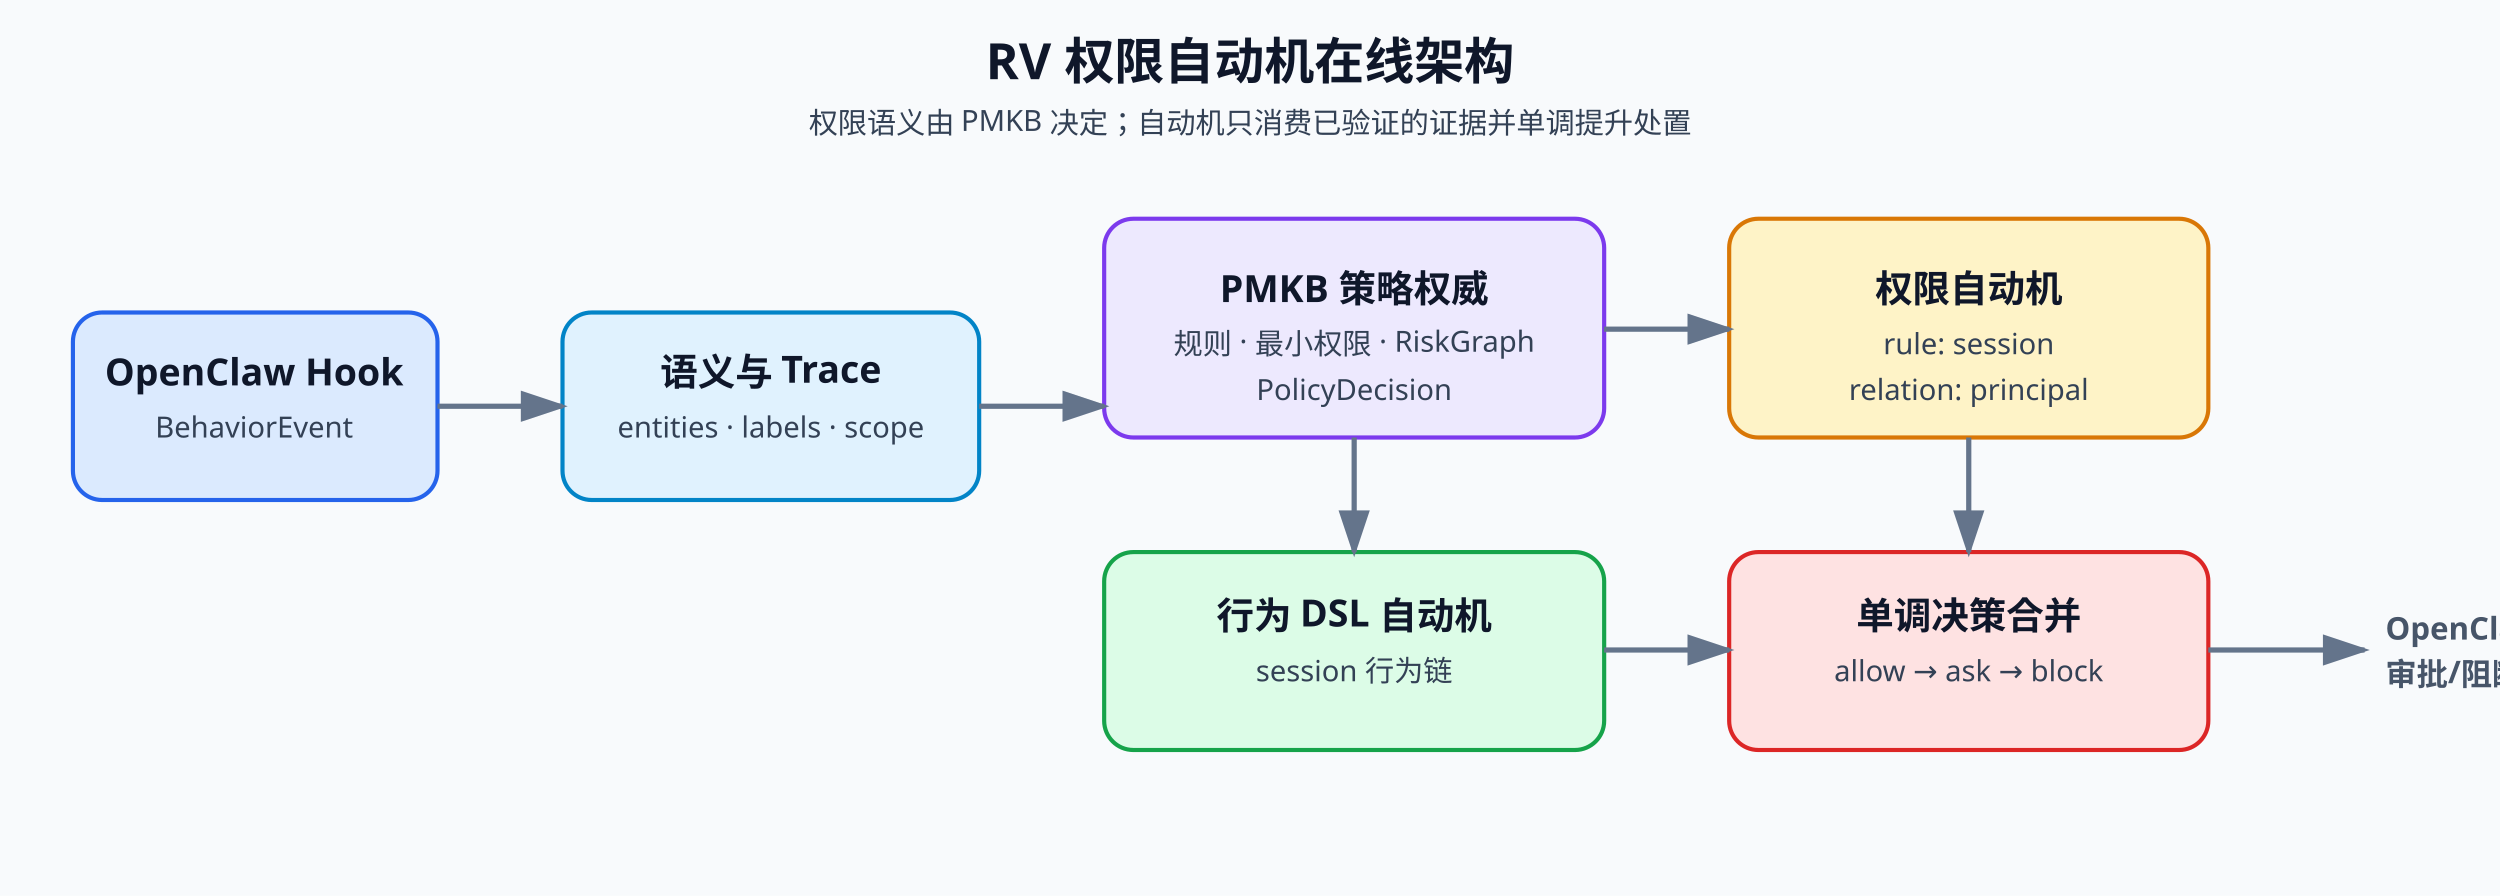
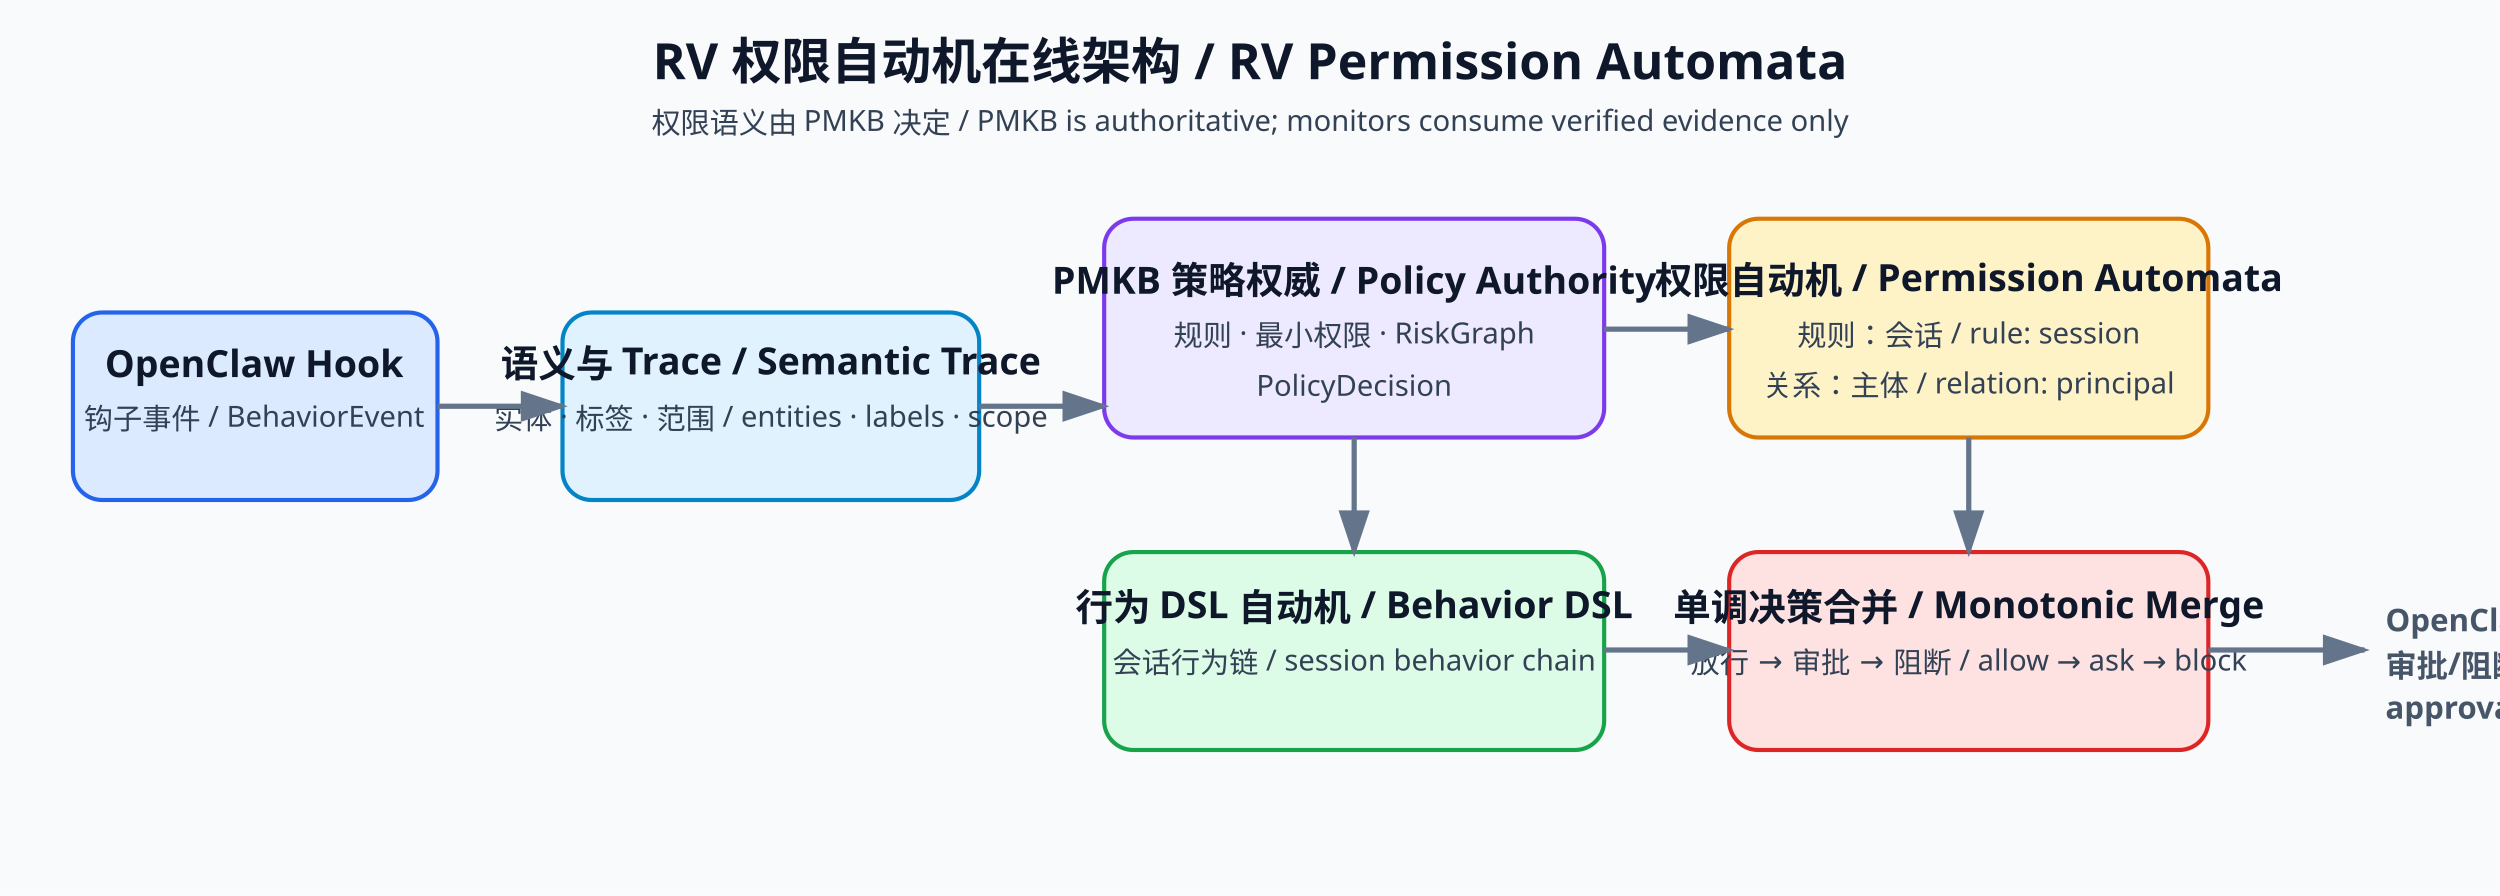
<svg xmlns="http://www.w3.org/2000/svg" width="1200" height="430" viewBox="0 0 1200 430" role="img" aria-labelledby="title desc">
  <defs>
    <marker id="arrow" markerWidth="10" markerHeight="10" refX="8" refY="3" orient="auto">
      <path d="M0,0 L0,6 L9,3 z" fill="#64748b" />
    </marker>
    <style>
      .box { stroke-width:2; rx:14; ry:14; }
      .t { font: 600 18px system-ui, sans-serif; fill:#0f172a; text-anchor:middle; }
      .s { font: 14px system-ui, sans-serif; fill:#334155; text-anchor:middle; }
      .l { stroke:#64748b; stroke-width:2.5; fill:none; marker-end:url(#arrow); }
      .cap { font: 600 15px system-ui, sans-serif; fill:#475569; }
    </style>
  </defs>
  <rect width="1200" height="430" fill="#f8fafc" />
-   <text x="600" y="38" class="t" style="font-size:24px">RV 权限自动机在线架构</text>
-   <text x="600" y="64" class="s">权限语义由 PMKB 决定；自动机只消费已验证的证据并单调提升处置</text>
+   <text x="600" y="38" class="t" style="font-size:24px">RV 权限自动机在线架构 / RV Permission Automata</text>
+   <text x="600" y="64" class="s">权限语义由 PMKB 决定 / PMKB is authoritative; monitors consume verified evidence only</text>
  <rect x="35" y="150" width="175" height="90" class="box" fill="#dbeafe" stroke="#2563eb" />
-   <text x="122" y="185" class="t">OpenClaw Hook</text>
-   <text x="122" y="210" class="s">BehaviorEvent</text>
+   <text x="122" y="181" class="t">OpenClaw Hook</text>
+   <text x="122" y="206" class="s">钩子事件 / BehaviorEvent</text>
  <rect x="270" y="150" width="200" height="90" class="box" fill="#e0f2fe" stroke="#0284c7" />
-   <text x="370" y="185" class="t">语义与 Trace</text>
-   <text x="370" y="210" class="s">entities · labels · scope</text>
+   <text x="370" y="181" class="t">语义与 Trace / Semantic Trace</text>
+   <text x="370" y="206" class="s">实体 · 标签 · 范围 / entities · labels · scope</text>
  <rect x="530" y="105" width="240" height="105" class="box" fill="#ede9fe" stroke="#7c3aed" />
-   <text x="650" y="145" class="t">PMKB 策略权威</text>
-   <text x="650" y="170" class="s">规则 · 最小权限 · RiskGraph</text>
-   <text x="650" y="192" class="s">PolicyDecision</text>
+   <text x="650" y="141" class="t">PMKB 策略权威 / Policy Authority</text>
+   <text x="650" y="166" class="s">规则 · 最小权限 · RiskGraph</text>
+   <text x="650" y="190" class="s">PolicyDecision</text>
  <rect x="530" y="265" width="240" height="95" class="box" fill="#dcfce7" stroke="#16a34a" />
-   <text x="650" y="302" class="t">行为 DSL 自动机</text>
-   <text x="650" y="327" class="s">session 行为链</text>
+   <text x="650" y="298" class="t">行为 DSL 自动机 / Behavior DSL</text>
+   <text x="650" y="323" class="s">会话行为链 / session behavior chain</text>
  <rect x="830" y="105" width="230" height="105" class="box" fill="#fef3c7" stroke="#d97706" />
-   <text x="945" y="145" class="t">权限自动机</text>
-   <text x="945" y="170" class="s">rule: session</text>
-   <text x="945" y="192" class="s">relation: principal</text>
+   <text x="945" y="141" class="t">权限自动机 / Permission Automata</text>
+   <text x="945" y="166" class="s">规则：会话 / rule: session</text>
+   <text x="945" y="190" class="s">关系：主体 / relation: principal</text>
  <rect x="830" y="265" width="230" height="95" class="box" fill="#fee2e2" stroke="#dc2626" />
-   <text x="945" y="302" class="t">单调决策合并</text>
-   <text x="945" y="327" class="s">allow → ask → block</text>
+   <text x="945" y="298" class="t">单调决策合并 / Monotonic Merge</text>
+   <text x="945" y="323" class="s">放行 → 审批 → 阻断 / allow → ask → block</text>
  <path d="M210 195 H270" class="l" />
  <path d="M470 195 H530" class="l" />
  <path d="M650 210 V265" class="l" />
  <path d="M770 158 H830" class="l" />
  <path d="M770 312 H830" class="l" />
  <path d="M945 210 V265" class="l" />
  <path d="M1060 312 H1135" class="l" />
-   <text x="1145" y="307" class="cap">OpenClaw</text>
-   <text x="1145" y="329" class="cap">审批/阻断</text>
+   <text x="1145" y="303" class="cap">OpenClaw</text>
+   <text x="1145" y="325" class="cap">审批/阻断</text>
+   <text x="1145" y="345" class="cap">approval / block</text>
</svg>
